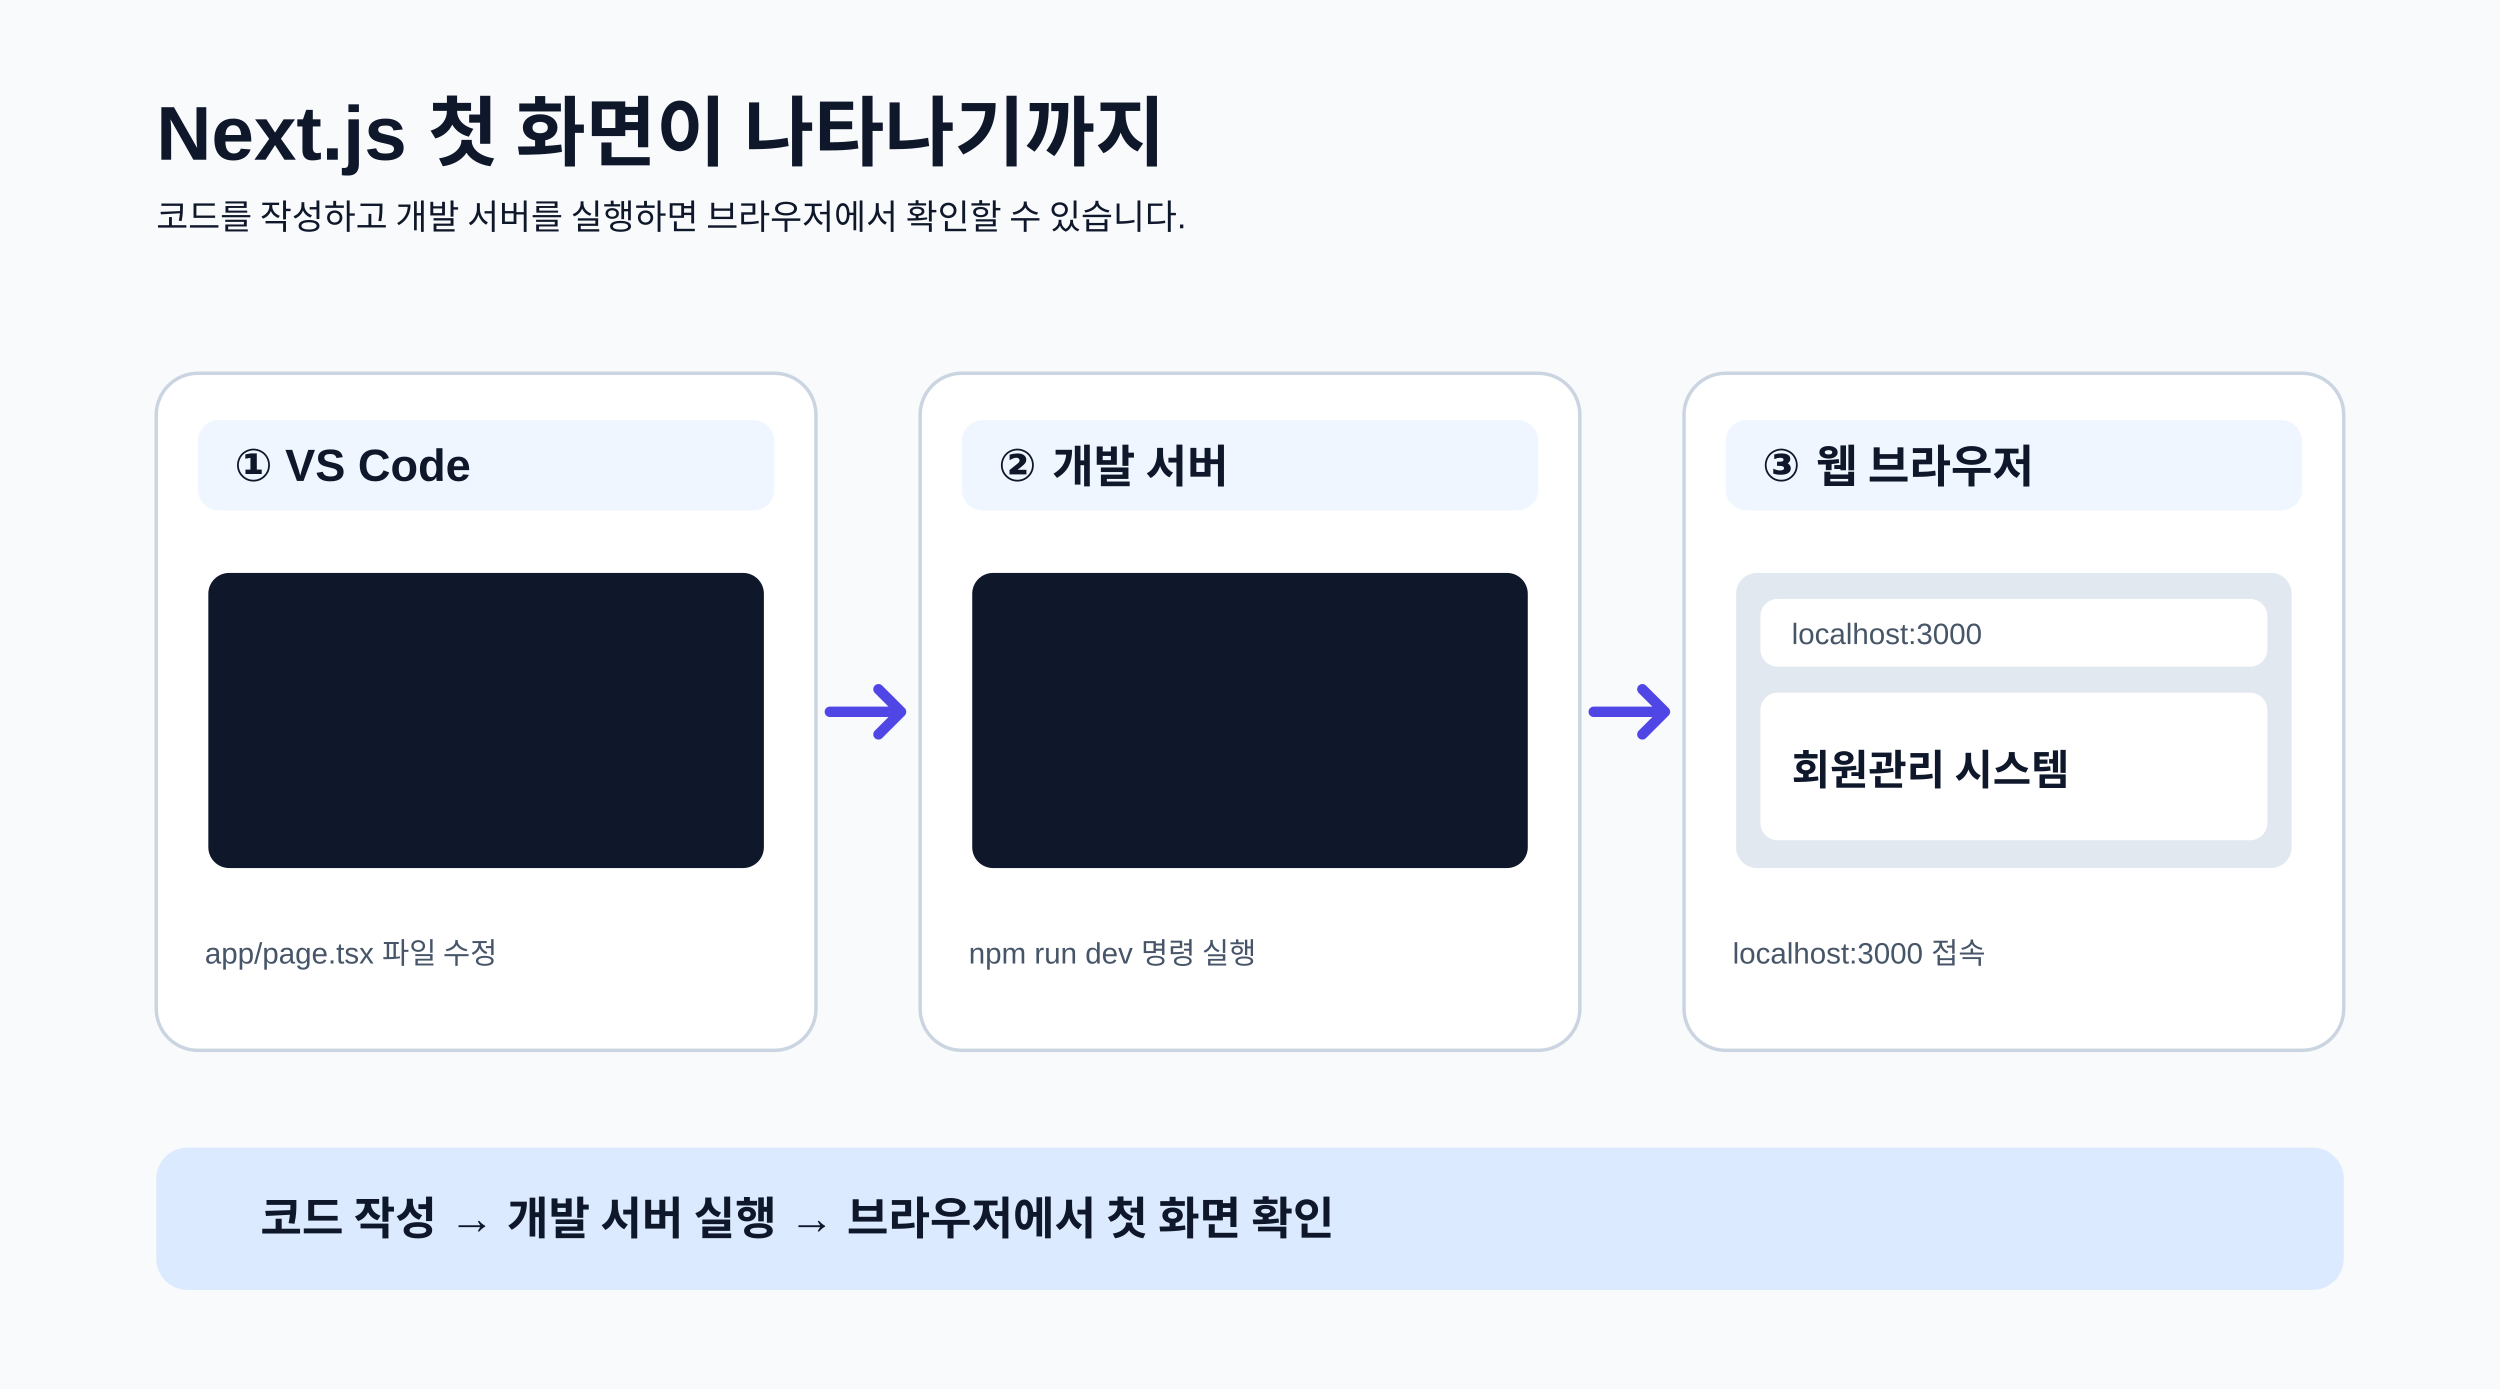
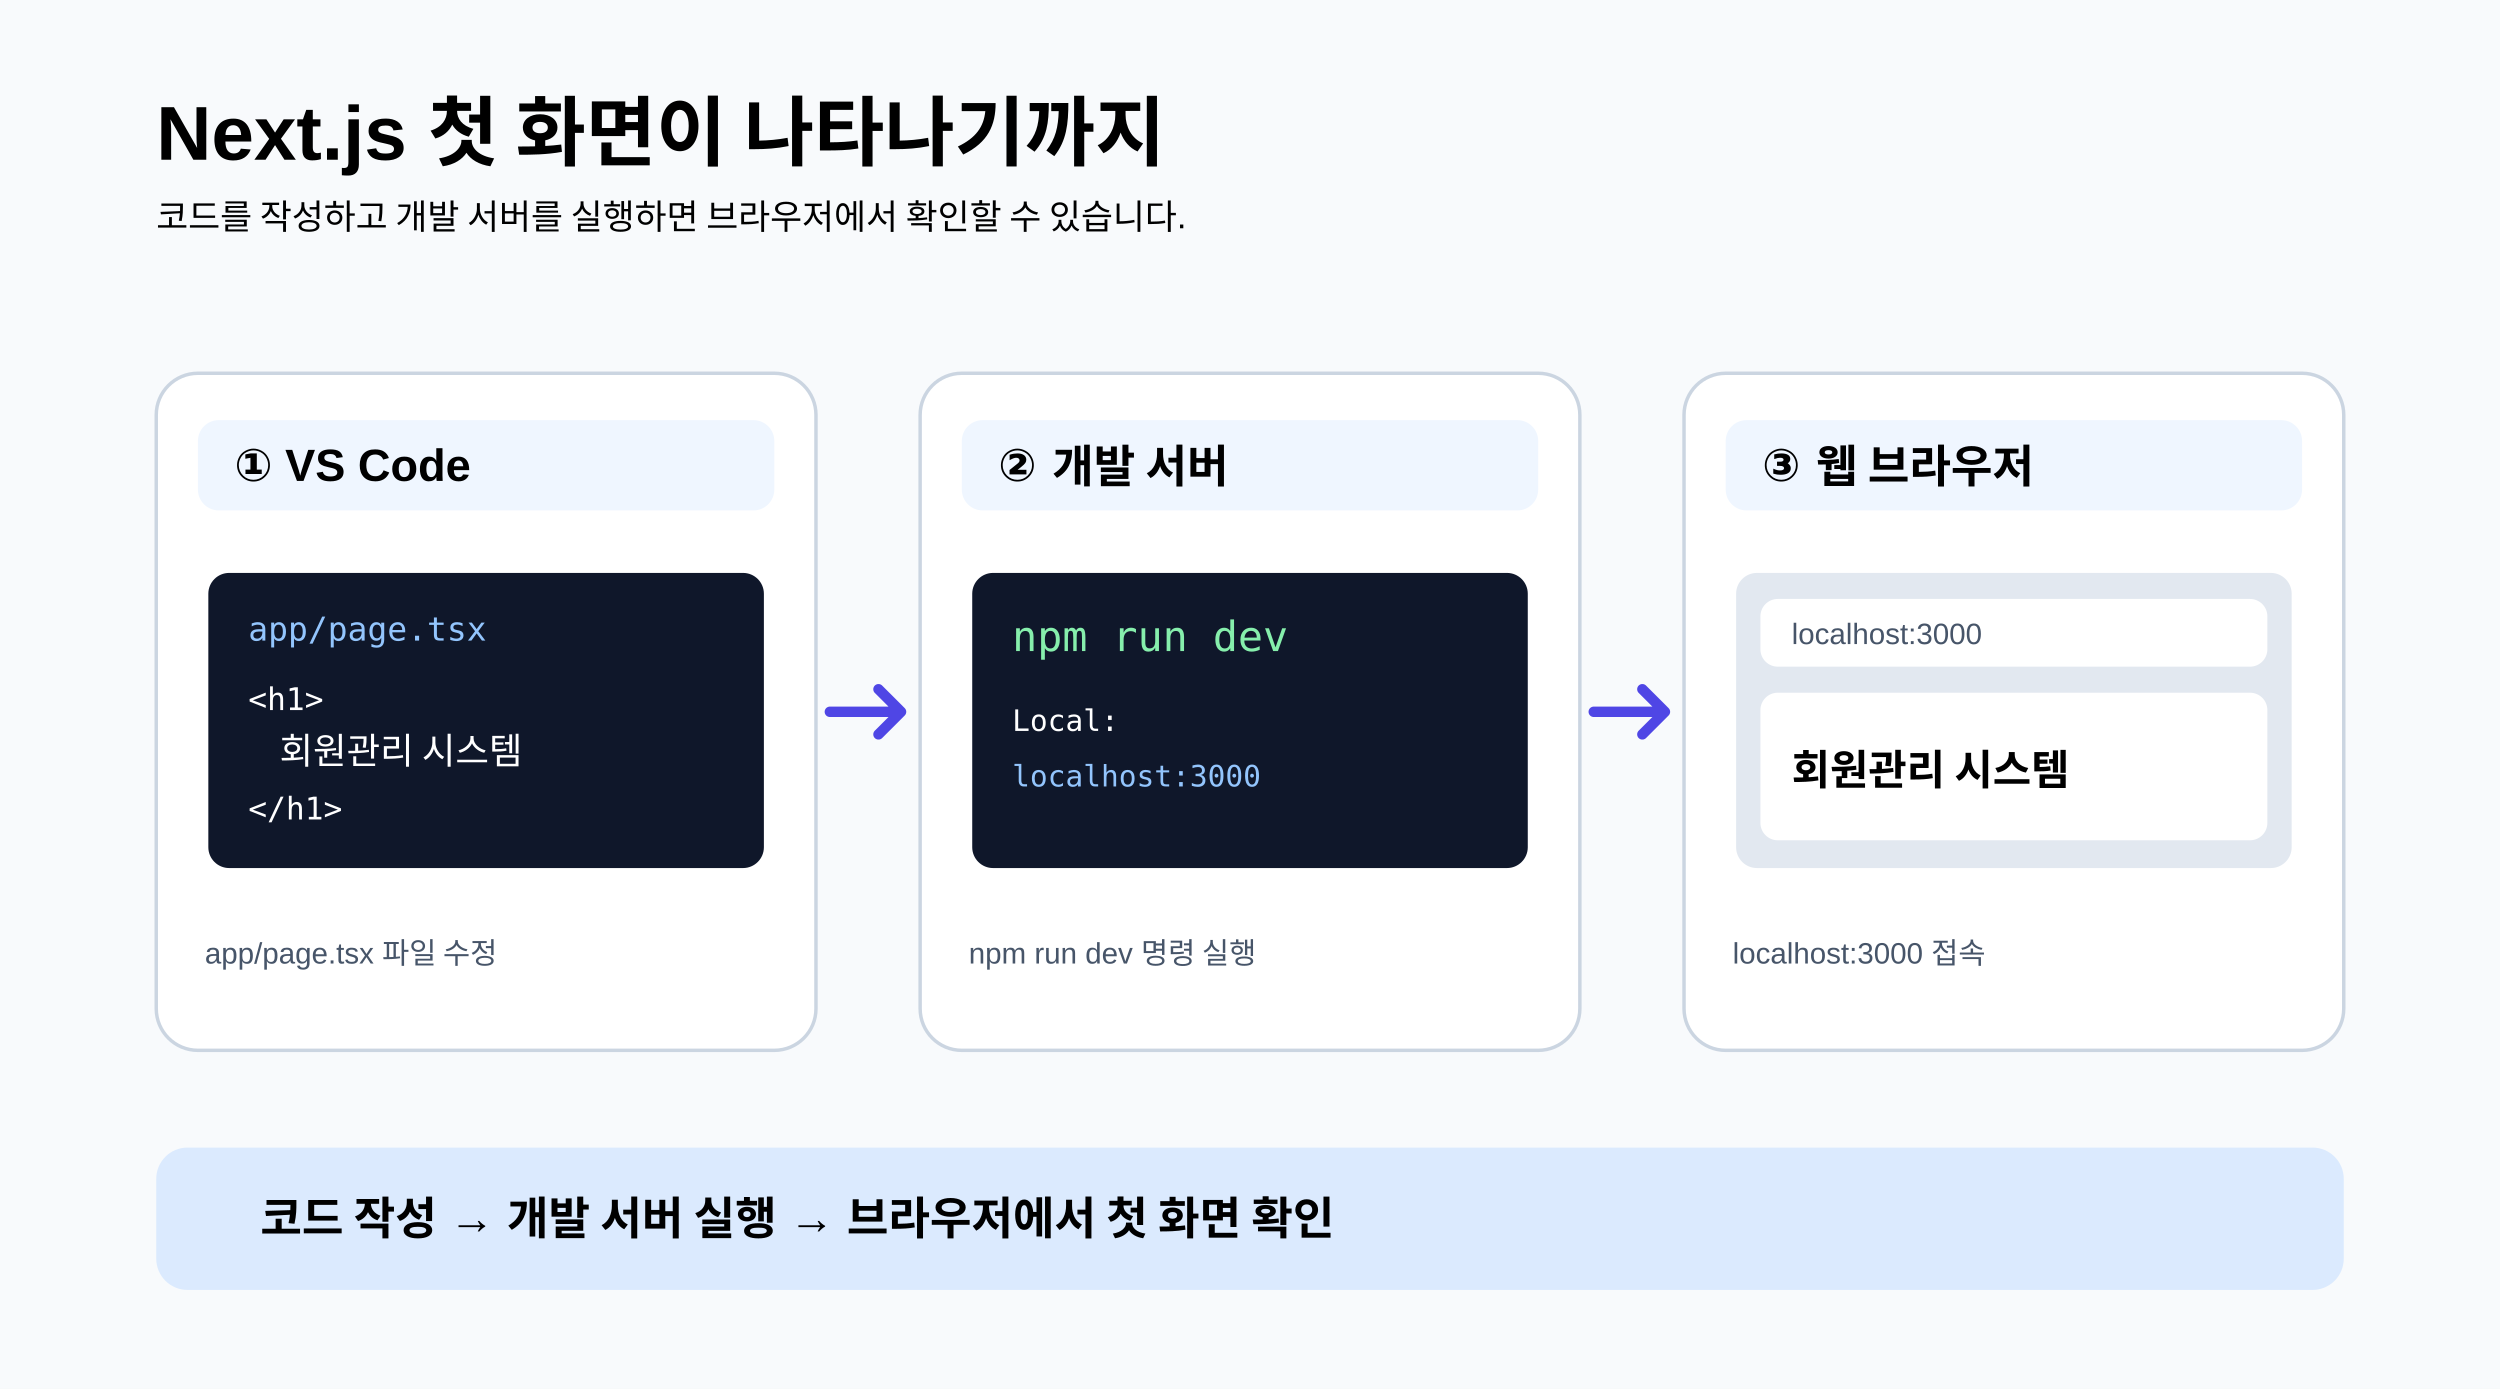
<svg xmlns="http://www.w3.org/2000/svg" width="1440" height="800" viewBox="0 0 1440 800">
  <rect width="1440" height="800" fill="#f8fafc" />
-   <style>text{font-family:'Malgun Gothic','Noto Sans KR',Arial,sans-serif;fill:#0f172a}.t{font-size:44px;font-weight:800}.h{font-size:26px;font-weight:700}.s{font-size:20px}.m{font-size:17px;fill:#475569}</style>
+   <style>text{font-family:'Malgun Gothic','Noto Sans KR',Arial,sans-serif}.t{font-size:44px;font-weight:800}.h{font-size:26px;font-weight:700}.s{font-size:20px}.m{font-size:17px;fill:#475569}</style>
  <text x="90" y="92" class="t">Next.js 첫 화면이 나타나기까지</text>
  <text x="90" y="132" class="s">코드를 작성하고 개발 서버를 실행하면 브라우저에서 확인할 수 있습니다.</text>
  <rect x="90" y="215" width="380" height="390" rx="24" fill="white" stroke="#cbd5e1" stroke-width="2" />
  <rect x="114" y="242" width="332" height="52" rx="12" fill="#eff6ff" />
  <text x="135" y="277" class="h">① VS Code</text>
  <rect x="120" y="330" width="320" height="170" rx="12" fill="#0f172a" />
  <text x="143" y="369" font-size="19" fill="#93c5fd" style="font-family:monospace">app/page.tsx</text>
  <text x="143" y="409" font-size="18" fill="#ffffff" style="font-family:monospace">&lt;h1&gt;</text>
  <text x="161" y="440" font-size="21" fill="#ffffff">회원관리 시스템</text>
  <text x="143" y="472" font-size="18" fill="#ffffff" style="font-family:monospace">&lt;/h1&gt;</text>
  <text x="118" y="555" class="m">app/page.tsx 파일 수정</text>
  <rect x="530" y="215" width="380" height="390" rx="24" fill="white" stroke="#cbd5e1" stroke-width="2" />
  <rect x="554" y="242" width="332" height="52" rx="12" fill="#eff6ff" />
  <text x="575" y="277" class="h">② 개발 서버</text>
  <rect x="560" y="330" width="320" height="170" rx="12" fill="#0f172a" />
  <text x="583" y="375" font-size="24" fill="#86efac" style="font-family:monospace">npm run dev</text>
  <text x="583" y="421" font-size="17" fill="#ffffff" style="font-family:monospace">Local:</text>
  <text x="583" y="453" font-size="17" fill="#93c5fd" style="font-family:monospace">localhost:3000</text>
  <text x="558" y="555" class="m">npm run dev 명령 실행</text>
  <rect x="970" y="215" width="380" height="390" rx="24" fill="white" stroke="#cbd5e1" stroke-width="2" />
  <rect x="994" y="242" width="332" height="52" rx="12" fill="#eff6ff" />
  <text x="1015" y="277" class="h">③ 웹 브라우저</text>
  <rect x="1000" y="330" width="320" height="170" rx="12" fill="#e2e8f0" />
  <rect x="1014" y="345" width="292" height="39" rx="10" fill="white" />
  <text x="1032" y="371" class="m">localhost:3000</text>
  <rect x="1014" y="399" width="292" height="85" rx="10" fill="white" />
  <text x="1032" y="452" font-size="24" font-weight="700">회원관리 시스템</text>
  <text x="998" y="555" class="m">localhost:3000 접속</text>
  <path d="M478 410h40m-12-13 13 13-13 13M918 410h40m-12-13 13 13-13 13" stroke="#4f46e5" stroke-width="6" fill="none" stroke-linecap="round" stroke-linejoin="round" />
  <rect x="90" y="661" width="1260" height="82" rx="18" fill="#dbeafe" />
  <text x="150" y="711" class="h">코드 작성 → 개발 서버 실행 → 브라우저에서 첫 화면 확인</text>
</svg>
